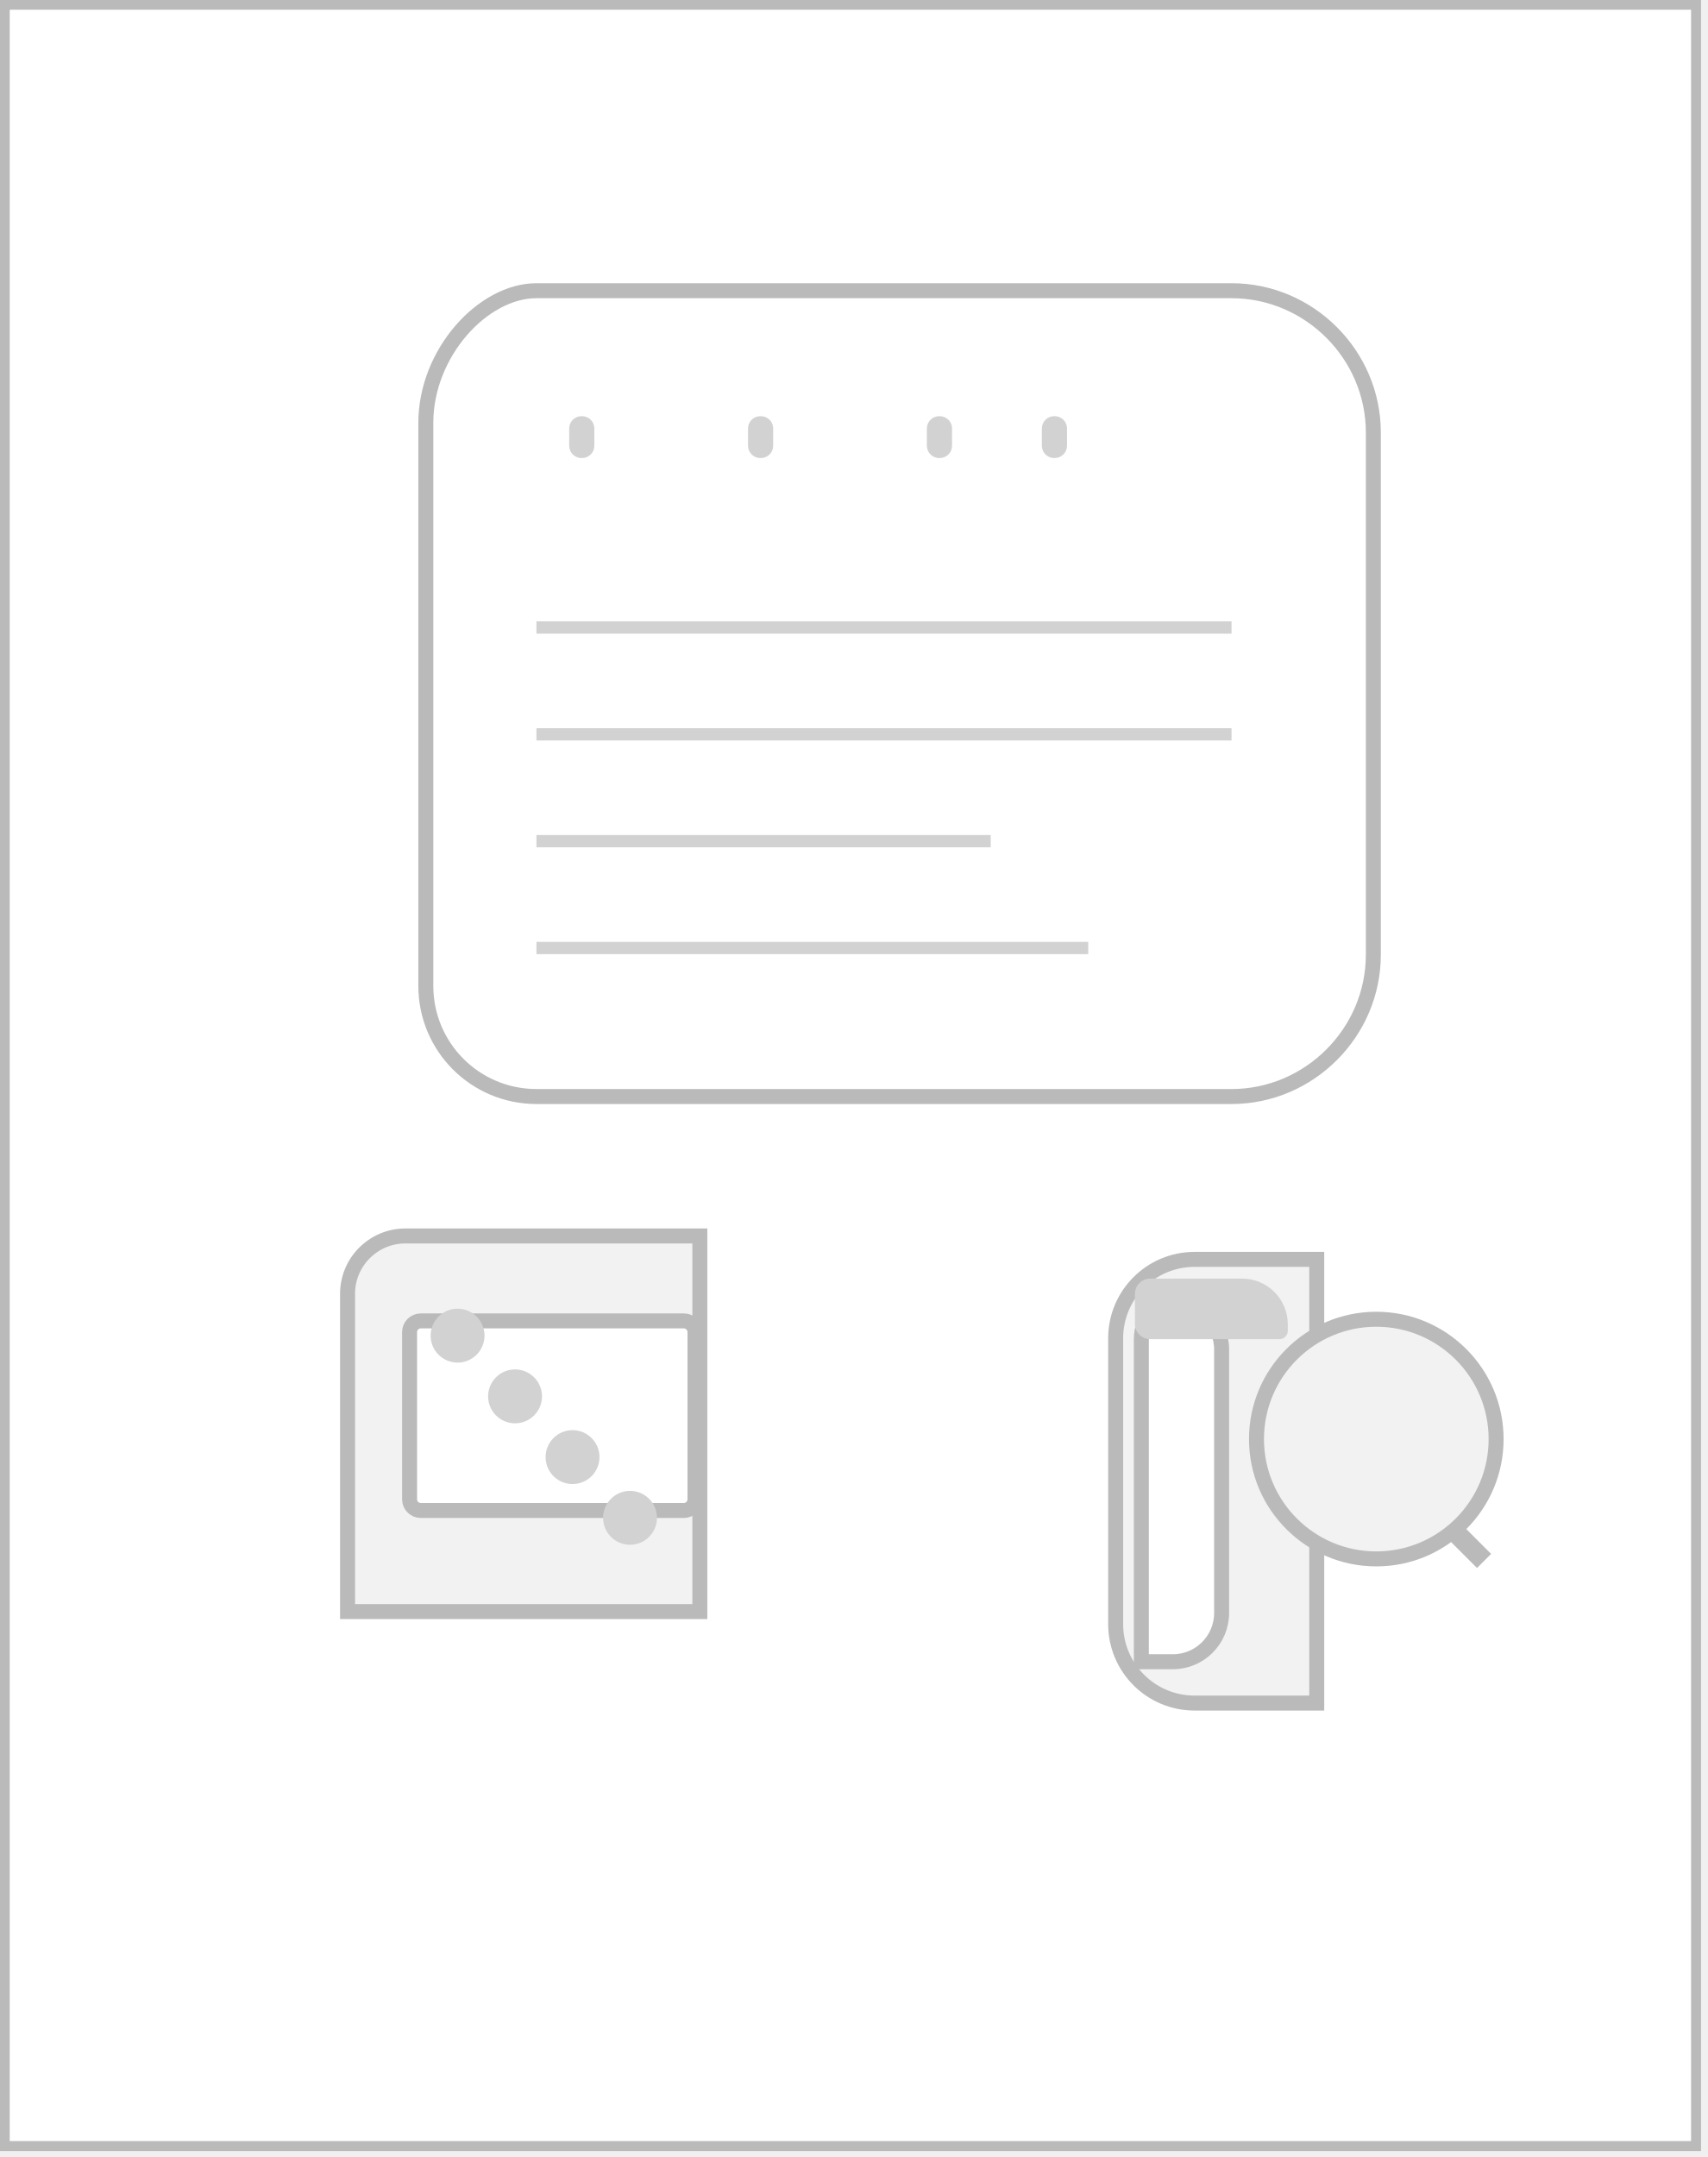
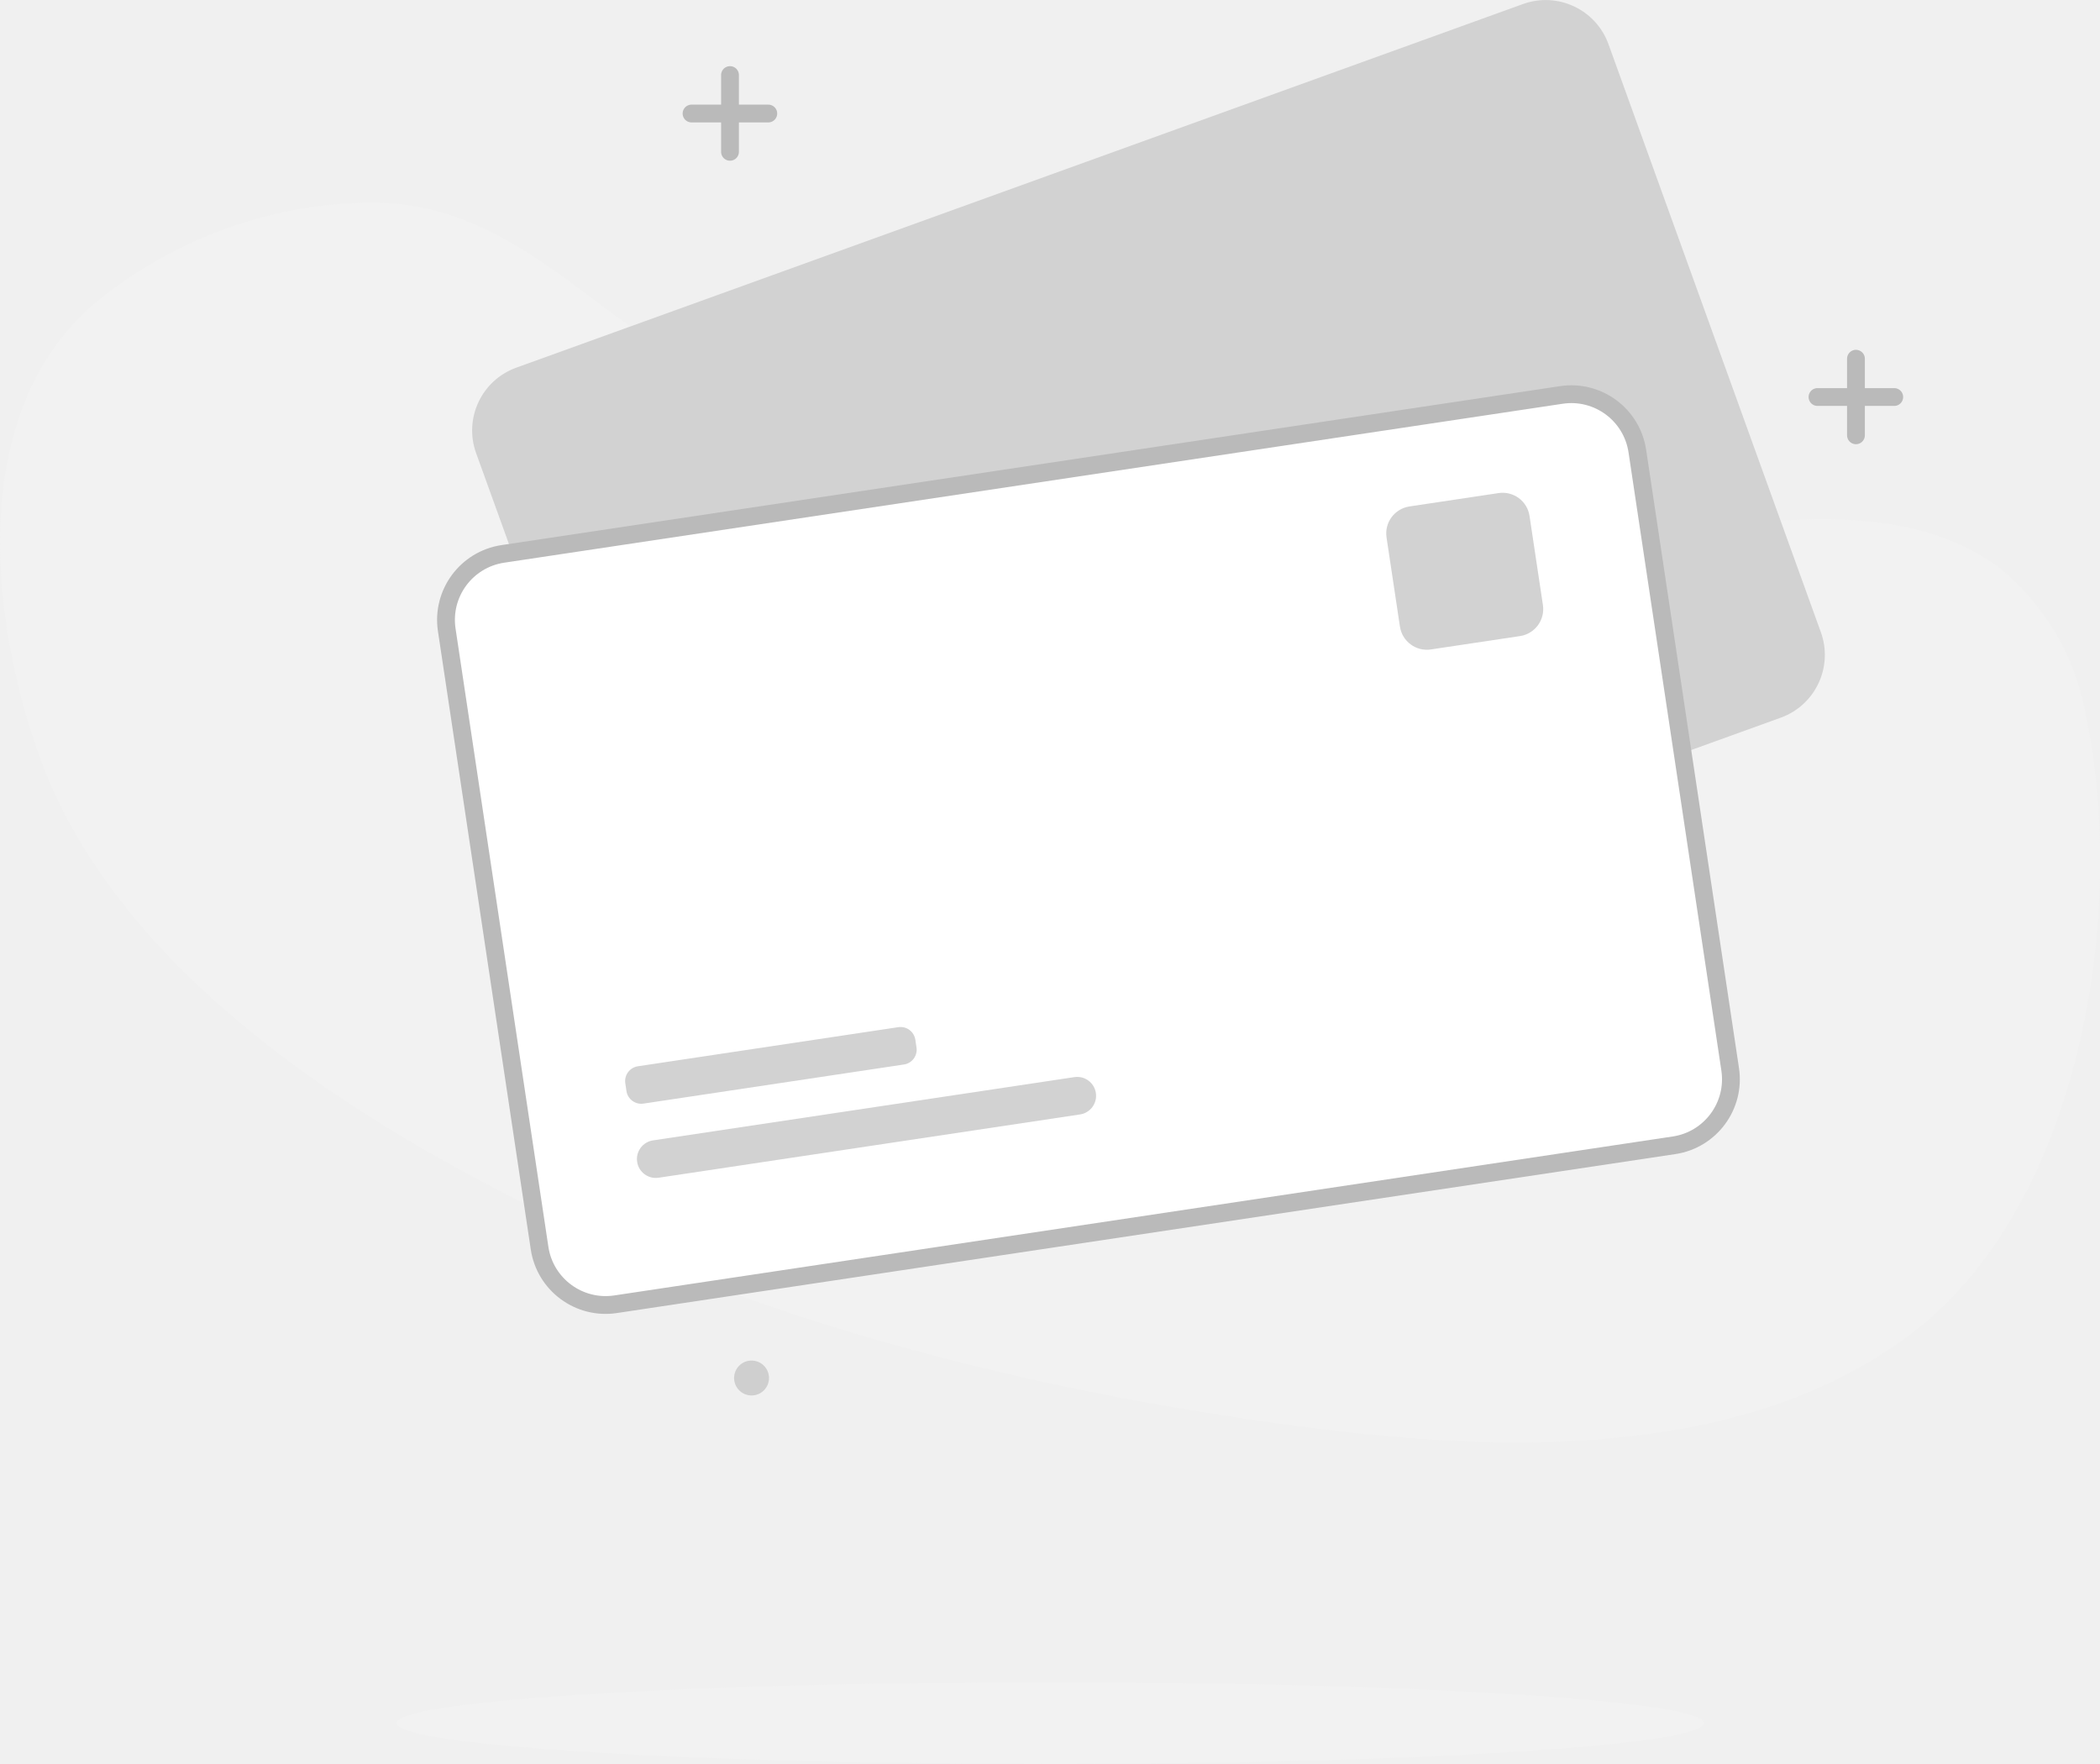
- <svg xmlns="http://www.w3.org/2000/svg" width="171" height="216" viewBox="0 0 171 216" fill="none">
-   <path d="M169.875 0.475H0.475V214.905H169.875V0.475Z" fill="white" stroke="#BABABA" />
-   <path d="M53.73 29.111H123.35C131.141 29.111 137.553 35.523 137.553 43.314V95.603C137.553 103.394 131.141 109.806 123.35 109.806H70.243C70.232 109.806 70.221 109.805 70.21 109.805H53.73C47.602 109.805 42.65 104.853 42.65 98.724V42.354C42.65 35.326 48.383 29.111 53.73 29.111Z" stroke="#BABABA" stroke-width="1.5" />
-   <path d="M57.01 42.908V44.637C57.01 45.318 57.56 45.867 58.241 45.867H58.298C58.979 45.867 59.529 45.318 59.529 44.637V42.908C59.529 42.227 58.979 41.677 58.298 41.677H58.241C57.56 41.677 57.01 42.227 57.01 42.908Z" fill="#D2D2D2" />
-   <path d="M74.922 42.908V44.637C74.922 45.318 75.472 45.867 76.153 45.867H76.21C76.891 45.867 77.441 45.318 77.441 44.637V42.908C77.441 42.227 76.891 41.677 76.21 41.677H76.153C75.472 41.677 74.922 42.227 74.922 42.908Z" fill="#D2D2D2" />
-   <path d="M92.836 42.908V44.637C92.836 45.318 93.386 45.867 94.067 45.867H94.124C94.805 45.867 95.356 45.318 95.356 44.637V42.908C95.356 42.227 94.805 41.677 94.124 41.677H94.067C93.386 41.677 92.836 42.227 92.836 42.908Z" fill="#D2D2D2" />
-   <path d="M104.352 42.908V44.637C104.352 45.318 104.902 45.867 105.583 45.867H105.641C106.322 45.867 106.872 45.318 106.872 44.637V42.908C106.872 42.227 106.322 41.677 105.641 41.677H105.583C104.902 41.677 104.352 42.227 104.352 42.908Z" fill="#D2D2D2" />
-   <path d="M53.73 62.223H123.35V63.453H53.73V62.223Z" fill="#D2D2D2" />
-   <path d="M53.73 72.921H123.35V74.151H53.73V72.921Z" fill="#D2D2D2" />
-   <path d="M53.73 83.619H99.23V84.849H53.73V83.619Z" fill="#D2D2D2" />
-   <path d="M53.73 94.317H108.999V95.547H53.73V94.317Z" fill="#D2D2D2" />
-   <path d="M34.81 129.562C34.81 126.364 37.406 123.768 40.604 123.768H70.097V161.384H34.81V129.562Z" fill="#F2F2F2" stroke="#BABABA" stroke-width="1.5" />
-   <path d="M42.143 132.274H68.489C69.108 132.274 69.609 132.776 69.609 133.394V150.139C69.609 150.758 69.108 151.259 68.489 151.259H42.143C41.524 151.259 41.023 150.758 41.023 150.139V133.394C41.023 132.776 41.524 132.274 42.143 132.274Z" fill="white" stroke="#BABABA" stroke-width="1.5" />
-   <path d="M45.83 136.449C47.321 136.449 48.529 135.241 48.529 133.75C48.529 132.26 47.321 131.051 45.83 131.051C44.34 131.051 43.131 132.26 43.131 133.75C43.131 135.241 44.34 136.449 45.83 136.449Z" fill="#D2D2D2" />
-   <path d="M51.588 142.53C53.078 142.53 54.287 141.322 54.287 139.831C54.287 138.341 53.078 137.132 51.588 137.132C50.097 137.132 48.889 138.341 48.889 139.831C48.889 141.322 50.097 142.53 51.588 142.53Z" fill="#D2D2D2" />
-   <path d="M57.346 148.611C58.836 148.611 60.044 147.403 60.044 145.912C60.044 144.422 58.836 143.214 57.346 143.214C55.855 143.214 54.647 144.422 54.647 145.912C54.647 147.403 55.855 148.611 57.346 148.611Z" fill="#D2D2D2" />
-   <path d="M63.103 154.692C64.594 154.692 65.802 153.484 65.802 151.994C65.802 150.503 64.594 149.295 63.103 149.295C61.613 149.295 60.405 150.503 60.405 151.994C60.405 153.484 61.613 154.692 63.103 154.692Z" fill="#D2D2D2" />
-   <path d="M111.743 134.019C111.743 129.646 115.276 126.113 119.649 126.113H131.884V170.544H119.649C115.276 170.544 111.743 167.011 111.743 162.638V134.019Z" fill="#F2F2F2" stroke="#BABABA" stroke-width="1.5" />
-   <path d="M117.476 130.266C120.17 130.266 122.356 132.452 122.356 135.146V161.524C122.356 164.218 120.17 166.404 117.476 166.404H114.316V134.047C114.316 131.958 115.99 130.266 118.079 130.266H117.476Z" fill="white" stroke="#BABABA" stroke-width="1.5" />
-   <path d="M113.673 129.569C113.673 128.725 114.359 128.039 115.203 128.039H124.417C126.933 128.039 128.986 130.092 128.986 132.608V133.267C128.986 133.728 128.611 134.102 128.151 134.102H115.203C114.359 134.102 113.673 133.416 113.673 132.572V129.569Z" fill="#D2D2D2" />
-   <path d="M137.849 156.108C144.475 156.108 149.849 150.734 149.849 144.108C149.849 137.482 144.475 132.108 137.849 132.108C131.223 132.108 125.849 137.482 125.849 144.108C125.849 150.734 131.223 156.108 137.849 156.108Z" fill="#F2F2F2" stroke="#BABABA" stroke-width="1.5" />
-   <path d="M146.424 152.683L149.349 155.608L147.937 157.02L145.012 154.095L146.424 152.683Z" fill="#BABABA" />
+ <svg xmlns="http://www.w3.org/2000/svg" fill="none" viewBox="26.2 30.89 117.93 99.05">
+   <path d="M105.655 61.415C97.285 61.415 88.765 61.075 80.795 58.855C72.975 56.685 65.795 52.475 59.395 47.605C55.205 44.435 51.395 41.915 45.955 42.295C40.629 42.587 35.538 44.585 31.435 47.995C24.515 53.995 25.555 65.225 28.325 73.115C32.485 84.995 45.145 93.225 55.905 98.605C68.335 104.815 81.995 108.415 95.685 110.495C107.685 112.315 123.105 113.645 133.505 105.805C143.055 98.605 145.675 82.165 143.335 71.065C142.768 67.783 141.022 64.821 138.425 62.735C131.715 57.835 121.705 61.105 114.165 61.275C111.365 61.335 108.515 61.405 105.655 61.415Z" fill="#F2F2F2" />
+   <path d="M85.175 129.945C105.449 129.945 121.885 128.92 121.885 127.655C121.885 126.39 105.449 125.365 85.175 125.365C64.901 125.365 48.465 126.39 48.465 127.655C48.465 128.92 64.901 129.945 85.175 129.945Z" fill="#F2F2F2" />
+   <path d="M111.726 31.117L55.191 51.538C53.243 52.241 52.234 54.391 52.938 56.339L64.865 89.36C65.569 91.308 67.719 92.317 69.666 91.613L126.201 71.193C128.149 70.489 129.158 68.34 128.454 66.392L116.527 33.37C115.823 31.422 113.674 30.413 111.726 31.117Z" fill="#D2D2D2" />
+   <path d="M68.405 109.255C68.946 109.255 69.385 108.816 69.385 108.275C69.385 107.734 68.946 107.295 68.405 107.295C67.864 107.295 67.425 107.734 67.425 108.275C67.425 108.816 67.864 109.255 68.405 109.255Z" fill="#CFCFCF" />
+   <path d="M67.195 35.105V39.415" stroke="#BABABA" stroke-linecap="round" stroke-linejoin="round" />
+   <path d="M65.035 37.265H69.345" stroke="#BABABA" stroke-linecap="round" stroke-linejoin="round" />
+   <path d="M130.425 51.035V55.335" stroke="#BABABA" stroke-linecap="round" stroke-linejoin="round" />
+   <path d="M128.265 53.185H132.575" stroke="#BABABA" stroke-linecap="round" stroke-linejoin="round" />
+   <path d="M113.883 53.069L54.439 61.995C52.391 62.303 50.98 64.212 51.288 66.26L56.501 100.981C56.809 103.029 58.719 104.44 60.767 104.133L120.21 95.206C122.258 94.899 123.669 92.989 123.362 90.941L118.148 56.22C117.84 54.172 115.931 52.761 113.883 53.069Z" fill="white" stroke="#BABABA" stroke-linecap="round" stroke-linejoin="round" />
+   <path d="M110.354 58.58L105.35 59.331C104.515 59.457 103.939 60.236 104.064 61.071L104.816 66.075C104.941 66.911 105.72 67.487 106.556 67.361L111.56 66.61C112.396 66.484 112.971 65.705 112.846 64.869L112.094 59.865C111.969 59.03 111.19 58.454 110.354 58.58Z" fill="#D2D2D2" />
+   <path d="M76.647 88.573L62.021 90.769C61.562 90.838 61.246 91.266 61.315 91.725L61.38 92.16C61.449 92.618 61.877 92.934 62.336 92.865L76.962 90.669C77.421 90.6 77.737 90.173 77.668 89.714L77.603 89.279C77.534 88.82 77.106 88.504 76.647 88.573Z" fill="#D2D2D2" />
+   <path d="M86.535 91.378L62.87 94.931C62.292 95.019 61.893 95.558 61.98 96.137C62.067 96.716 62.606 97.115 63.185 97.028L86.85 93.474C87.429 93.388 87.828 92.848 87.741 92.269C87.654 91.69 87.114 91.291 86.535 91.378Z" fill="#D2D2D2" />
</svg>
